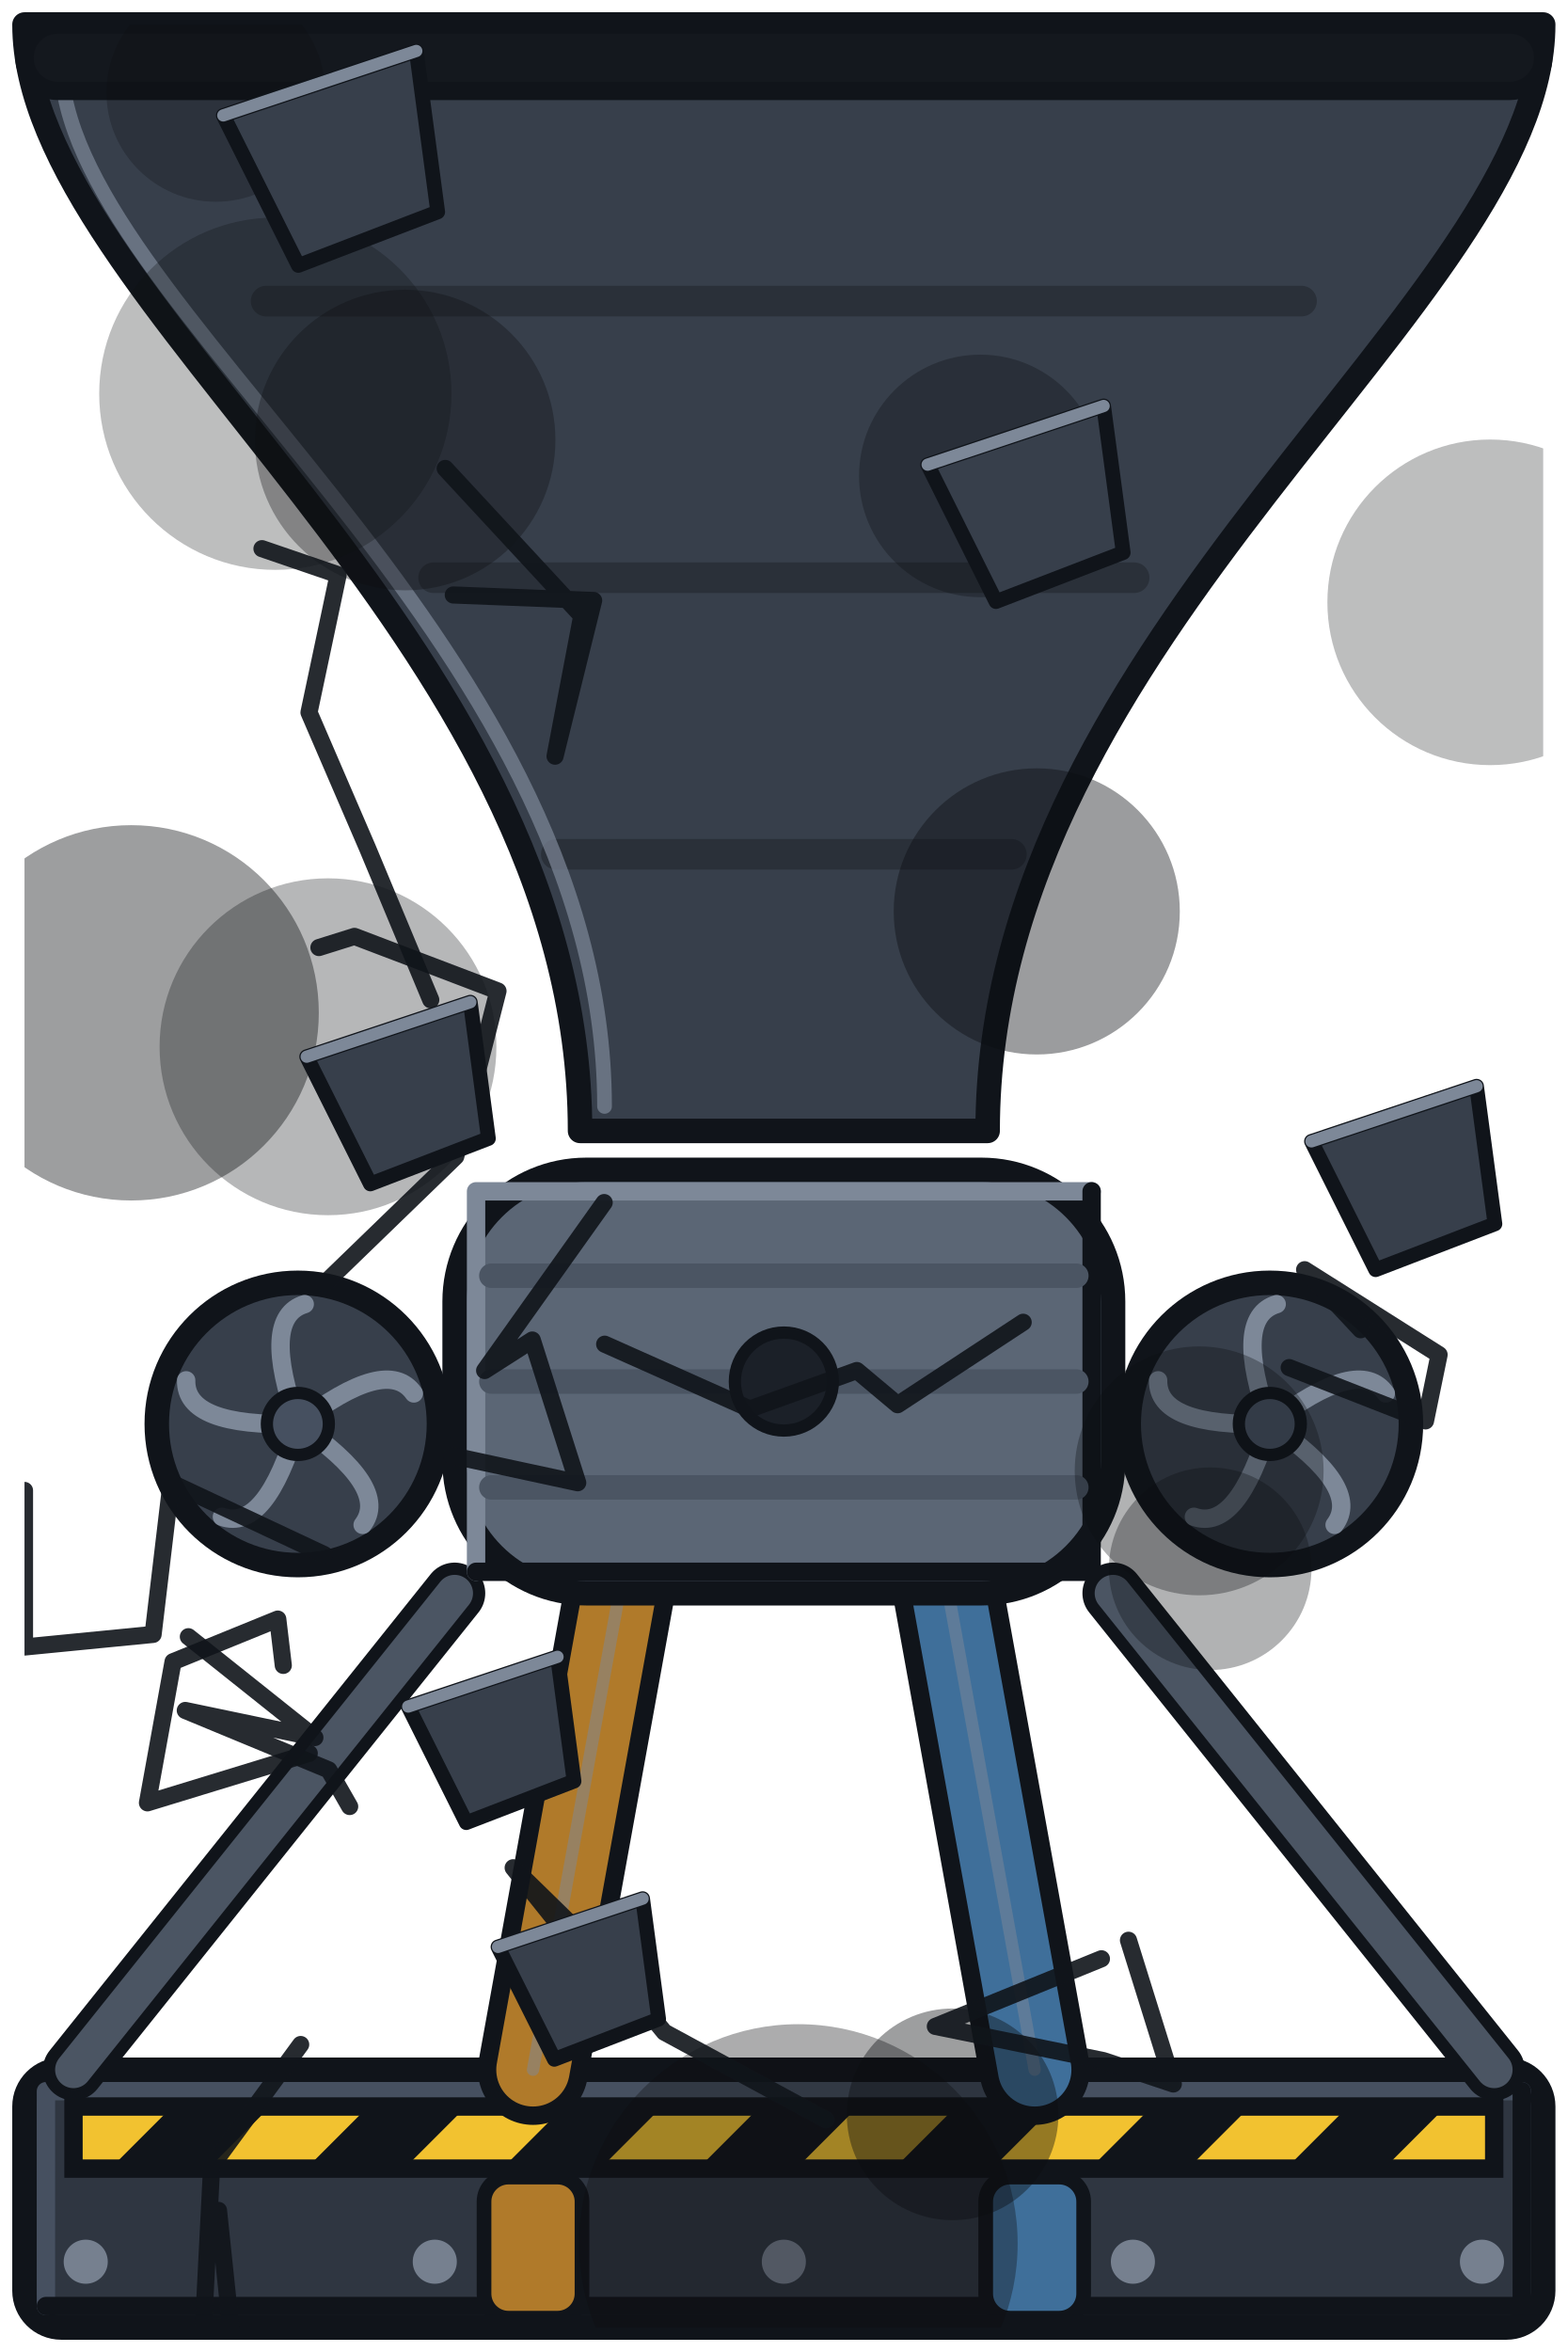
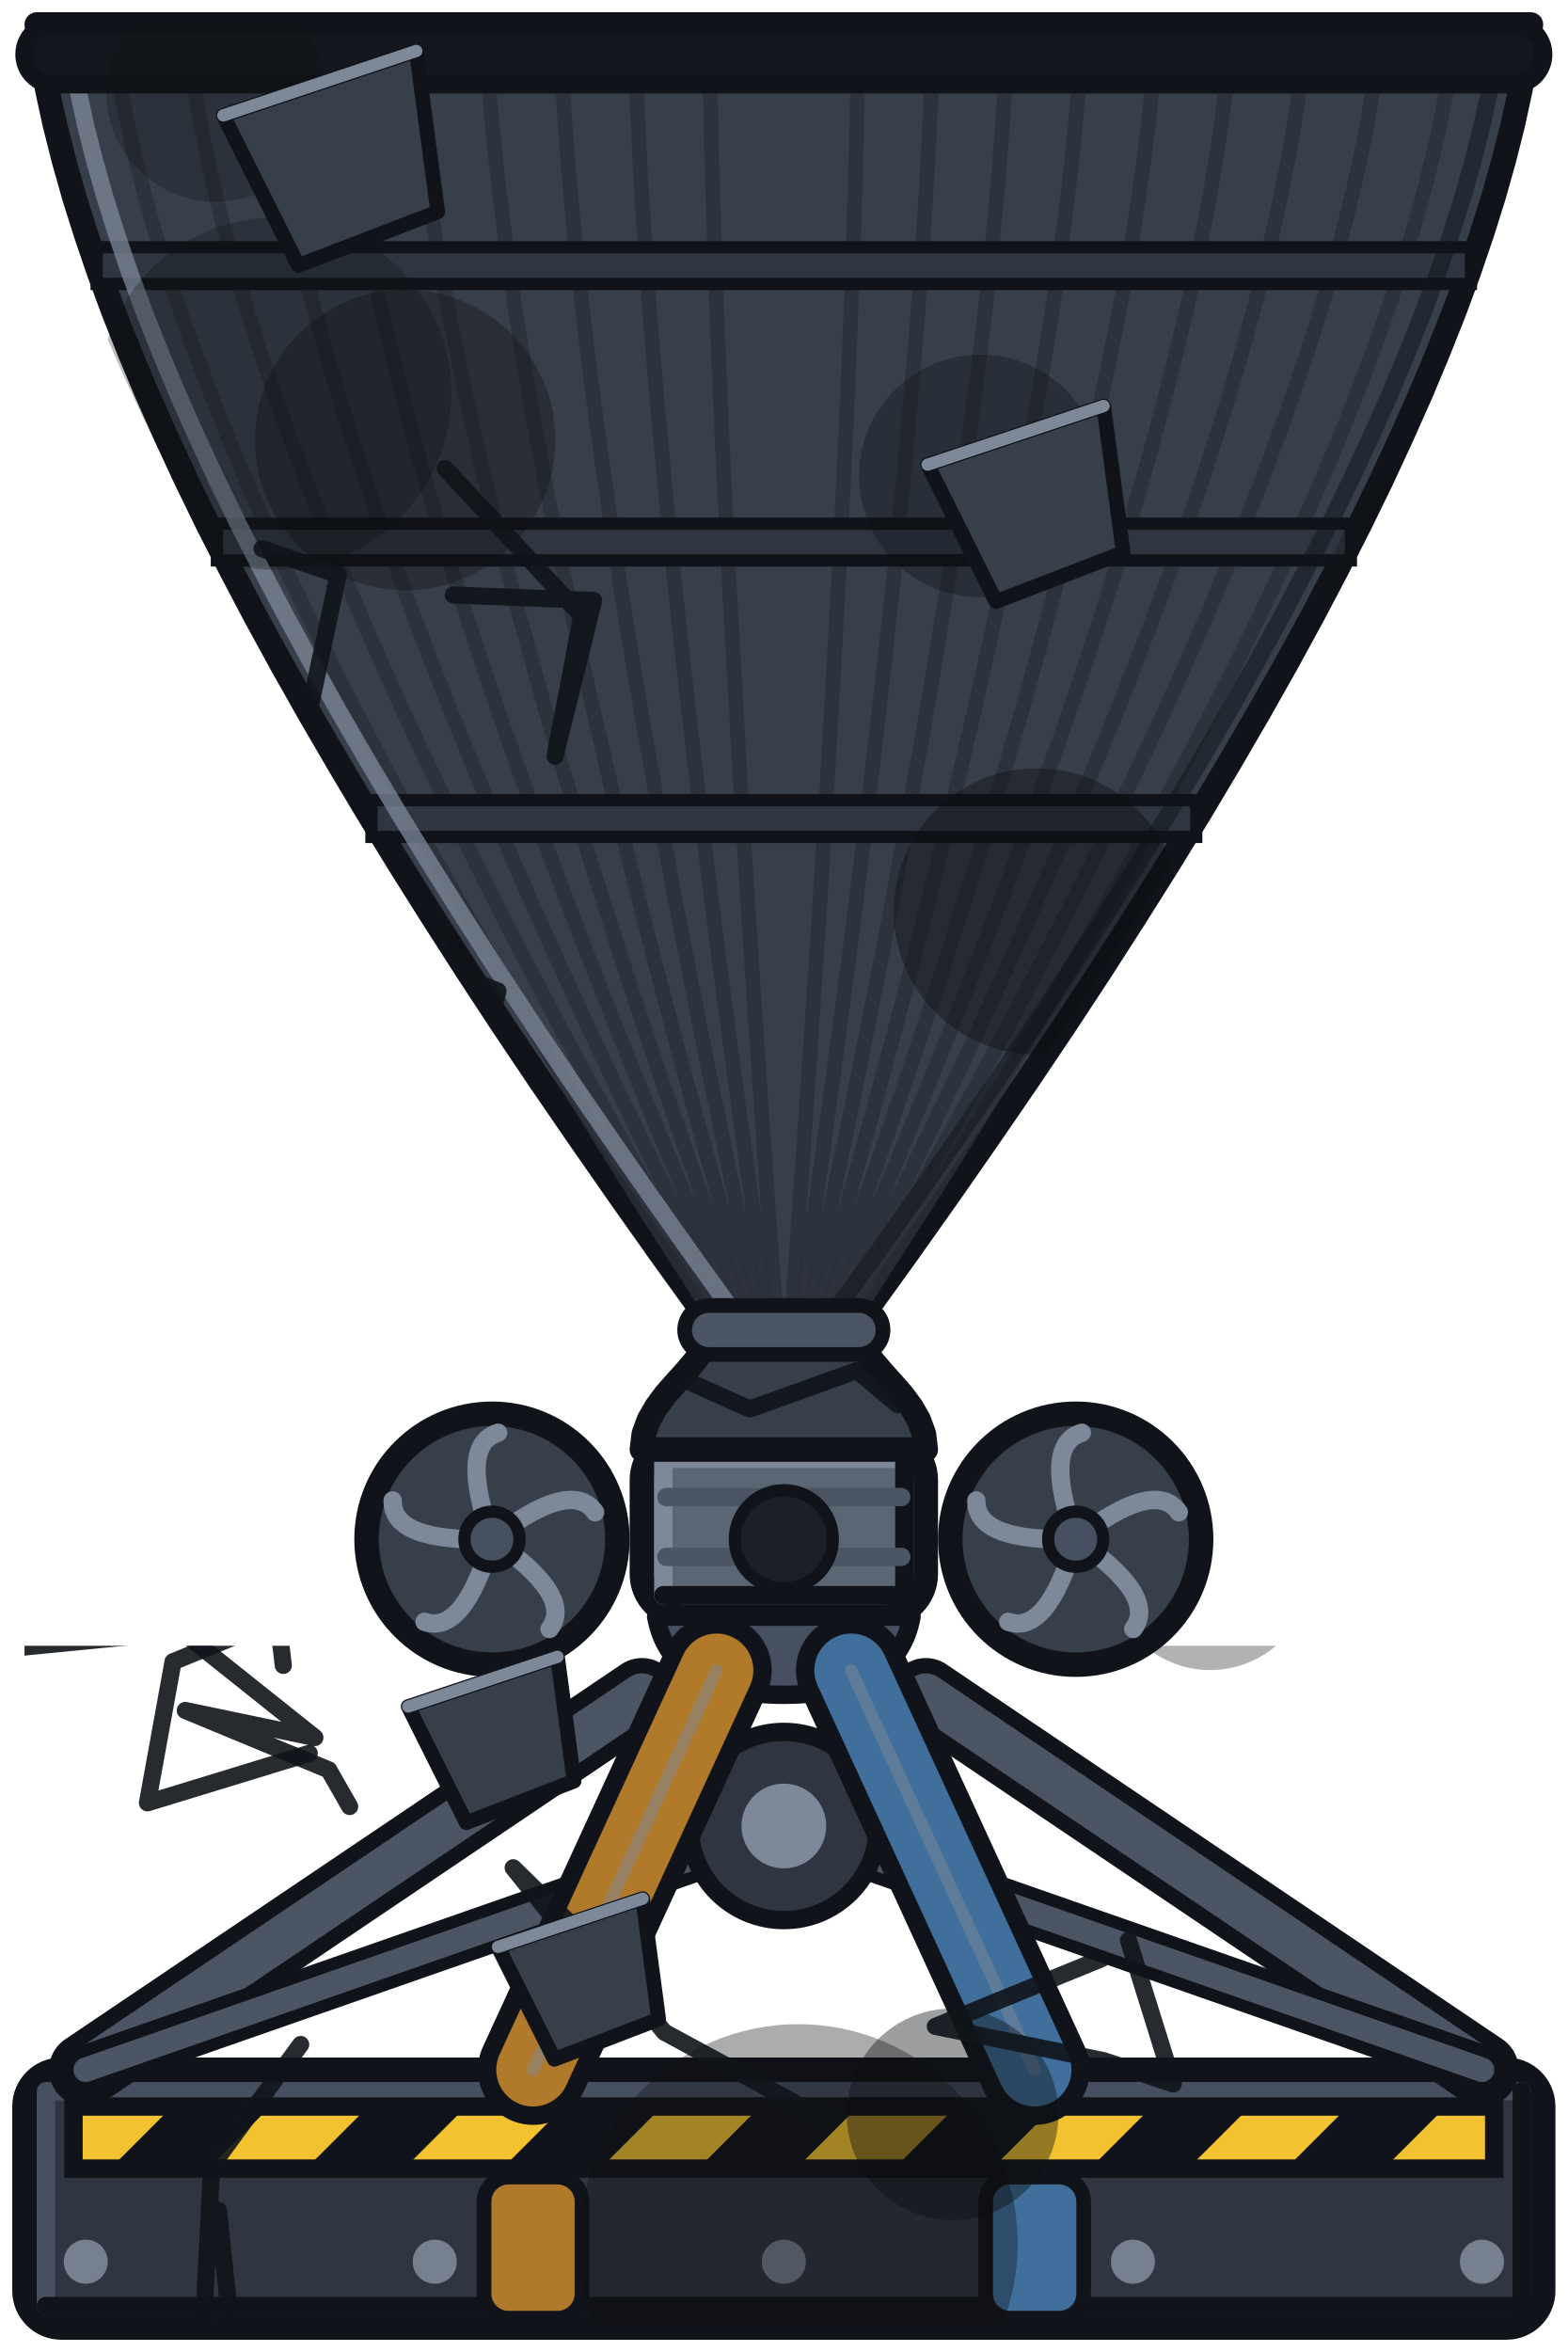
<svg xmlns="http://www.w3.org/2000/svg" width="128" height="192" viewBox="0 0 128 192">
  <defs>
    <radialGradient id="engine_bell_m_throat">
      <stop offset="0" stop-color="#ffffff" stop-opacity="0.95" />
      <stop offset="0.35" stop-color="#9fd8ff" stop-opacity="0.9" />
      <stop offset="1" stop-color="#9fd8ff" stop-opacity="0" />
    </radialGradient>
  </defs>
  <g id="base">
    <rect x="2" y="168.96" width="124" height="21.04" rx="3" fill="#2f3641" stroke="#10141a" stroke-width="2" />
    <path d="M3.75,188.25 L3.75,170.71 L124.25,170.71" fill="none" stroke="#465060" stroke-width="1.5" stroke-linejoin="round" stroke-linecap="round" />
    <path d="M124.25,170.71 L124.25,188.25 L3.75,188.25" fill="none" stroke="#10141a" stroke-width="1.5" stroke-linejoin="round" stroke-linecap="round" />
    <clipPath id="hz_bell_m_6_171">
      <rect x="6" y="171.96" width="116" height="5.07" />
    </clipPath>
    <rect x="6" y="171.96" width="116" height="5.07" fill="#f2c230" />
    <g clip-path="url(#hz_bell_m_6_171)">
      <polygon points="-7,177.03 1,177.03 6.07,171.96 -1.93,171.96" fill="#10141a" />
      <polygon points="9,177.03 17,177.03 22.07,171.96 14.07,171.96" fill="#10141a" />
      <polygon points="25,177.03 33,177.03 38.07,171.96 30.07,171.96" fill="#10141a" />
      <polygon points="41,177.03 49,177.03 54.07,171.96 46.07,171.96" fill="#10141a" />
      <polygon points="57,177.03 65,177.03 70.07,171.96 62.07,171.96" fill="#10141a" />
      <polygon points="73,177.03 81,177.03 86.07,171.96 78.07,171.96" fill="#10141a" />
      <polygon points="89,177.03 97,177.03 102.07,171.96 94.07,171.96" fill="#10141a" />
      <polygon points="105,177.03 113,177.03 118.07,171.96 110.07,171.96" fill="#10141a" />
      <polygon points="121,177.03 129,177.03 134.07,171.96 126.07,171.96" fill="#10141a" />
    </g>
    <rect x="6" y="171.96" width="116" height="5.07" fill="none" stroke="#10141a" stroke-width="1.5" />
    <circle cx="7" cy="184.63" r="1.8" fill="#7d8898" opacity="0.9" />
    <circle cx="35.5" cy="184.63" r="1.8" fill="#7d8898" opacity="0.9" />
    <circle cx="64" cy="184.63" r="1.8" fill="#7d8898" opacity="0.9" />
    <circle cx="92.5" cy="184.63" r="1.8" fill="#7d8898" opacity="0.9" />
    <circle cx="121" cy="184.63" r="1.8" fill="#7d8898" opacity="0.9" />
    <rect x="39.52" y="177.72" width="8" height="11.52" rx="2" fill="#b07a2a" stroke="#10141a" stroke-width="1.2" />
    <rect x="80.48" y="177.72" width="8" height="11.52" rx="2" fill="#3f6f9a" stroke="#10141a" stroke-width="1.2" />
-     <line x1="6" y1="168.96" x2="37.12" y2="130.06" stroke="#10141a" stroke-width="5" stroke-linecap="round" />
-     <line x1="6" y1="168.96" x2="37.12" y2="130.06" stroke="#4b5563" stroke-width="3" stroke-linecap="round" />
-     <line x1="122" y1="168.96" x2="90.88" y2="130.06" stroke="#10141a" stroke-width="5" stroke-linecap="round" />
-     <line x1="122" y1="168.96" x2="90.88" y2="130.06" stroke="#4b5563" stroke-width="3" stroke-linecap="round" />
-     <line x1="50.56" y1="130.06" x2="43.52" y2="168.96" stroke="#10141a" stroke-width="9" stroke-linecap="round" />
-     <line x1="50.56" y1="130.06" x2="43.52" y2="168.96" stroke="#b07a2a" stroke-width="6" stroke-linecap="round" />
-     <line x1="50.56" y1="130.06" x2="43.52" y2="168.96" stroke="#7d8898" stroke-width="1" stroke-linecap="round" opacity="0.5" />
-     <line x1="77.44" y1="130.06" x2="84.48" y2="168.96" stroke="#10141a" stroke-width="9" stroke-linecap="round" />
-     <line x1="77.44" y1="130.06" x2="84.48" y2="168.96" stroke="#3f6f9a" stroke-width="6" stroke-linecap="round" />
-     <line x1="77.44" y1="130.06" x2="84.48" y2="168.96" stroke="#7d8898" stroke-width="1" stroke-linecap="round" opacity="0.5" />
-     <rect x="37.12" y="95.5" width="53.76" height="34.56" rx="10.75" fill="#5b6675" stroke="#10141a" stroke-width="2" />
-     <path d="M38.87,128.31 L38.87,97.25 L89.13,97.25" fill="none" stroke="#7d8898" stroke-width="1.5" stroke-linejoin="round" stroke-linecap="round" />
-     <path d="M89.13,97.25 L89.13,128.31 L38.87,128.31" fill="none" stroke="#10141a" stroke-width="1.5" stroke-linejoin="round" stroke-linecap="round" />
-     <line x1="40.12" y1="104.14" x2="87.88" y2="104.14" stroke="#4b5563" stroke-width="2" stroke-linecap="round" />
-     <line x1="40.12" y1="112.78" x2="87.88" y2="112.78" stroke="#4b5563" stroke-width="2" stroke-linecap="round" />
-     <line x1="40.12" y1="121.42" x2="87.88" y2="121.42" stroke="#4b5563" stroke-width="2" stroke-linecap="round" />
-     <circle cx="24.32" cy="116.24" r="11.52" fill="#373f4b" stroke="#10141a" stroke-width="2" />
-     <path d="M24.32,116.24 Q31.93,121.44 29.61,124.48" fill="none" stroke="#7d8898" stroke-width="1.5" stroke-linejoin="round" stroke-linecap="round" />
-     <path d="M24.32,116.24 Q21.72,125.08 18.12,123.82" fill="none" stroke="#7d8898" stroke-width="1.5" stroke-linejoin="round" stroke-linecap="round" />
-     <path d="M24.32,116.24 Q15.11,116.5 15.2,112.68" fill="none" stroke="#7d8898" stroke-width="1.5" stroke-linejoin="round" stroke-linecap="round" />
-     <path d="M24.32,116.24 Q21.23,107.56 24.88,106.46" fill="none" stroke="#7d8898" stroke-width="1.5" stroke-linejoin="round" stroke-linecap="round" />
-     <path d="M24.32,116.24 Q31.62,110.61 33.79,113.75" fill="none" stroke="#7d8898" stroke-width="1.5" stroke-linejoin="round" stroke-linecap="round" />
-     <circle cx="24.32" cy="116.24" r="2.53" fill="#465060" stroke="#10141a" stroke-width="1" />
-     <circle cx="103.68" cy="116.24" r="11.52" fill="#373f4b" stroke="#10141a" stroke-width="2" />
-     <path d="M103.68,116.24 Q111.29,121.44 108.97,124.48" fill="none" stroke="#7d8898" stroke-width="1.5" stroke-linejoin="round" stroke-linecap="round" />
-     <path d="M103.68,116.24 Q101.08,125.08 97.48,123.82" fill="none" stroke="#7d8898" stroke-width="1.5" stroke-linejoin="round" stroke-linecap="round" />
-     <path d="M103.68,116.24 Q94.47,116.5 94.56,112.68" fill="none" stroke="#7d8898" stroke-width="1.5" stroke-linejoin="round" stroke-linecap="round" />
-     <path d="M103.68,116.24 Q100.59,107.56 104.24,106.46" fill="none" stroke="#7d8898" stroke-width="1.5" stroke-linejoin="round" stroke-linecap="round" />
-     <path d="M103.68,116.24 Q110.98,110.61 113.15,113.75" fill="none" stroke="#7d8898" stroke-width="1.5" stroke-linejoin="round" stroke-linecap="round" />
-     <circle cx="103.68" cy="116.24" r="2.53" fill="#465060" stroke="#10141a" stroke-width="1" />
-     <path d="M47.36,92.32 C47.36,51.68 2,24.58 2,2 L126,2 C126,24.58 80.64,51.68 80.64,92.32 Z" fill="#373f4b" stroke="#10141a" stroke-width="2" stroke-linejoin="round" stroke-linecap="round" />
-     <line x1="45.42" y1="69.74" x2="82.58" y2="69.74" stroke="#2a3039" stroke-width="2.5" stroke-linecap="round" />
-     <line x1="35.4" y1="47.16" x2="92.6" y2="47.16" stroke="#2a3039" stroke-width="2.5" stroke-linecap="round" />
-     <line x1="21.73" y1="24.58" x2="106.27" y2="24.58" stroke="#2a3039" stroke-width="2.5" stroke-linecap="round" />
-     <path d="M49.36,90.32 C49.36,51.68 5,24.58 5,5" fill="none" stroke="#7d8898" stroke-width="1.2" stroke-linejoin="round" stroke-linecap="round" opacity="0.7" />
-     <rect x="2" y="2" width="124" height="5.42" rx="2.71" fill="#14181e" stroke="#10141a" stroke-width="1.5" />
-     <circle cx="64" cy="112.78" r="4" fill="#1b2028" stroke="#10141a" stroke-width="1" />
+     <rect x="52.41" y="117.33" width="23.18" height="14.64" rx="3.48" fill="#5b6675" stroke="#10141a" stroke-width="2" />
+     <path d="M54.16,130.22 L54.16,119.08 L73.84,119.08" fill="none" stroke="#7d8898" stroke-width="1.5" stroke-linejoin="round" stroke-linecap="round" />
+     <path d="M73.84,119.08 L73.84,130.22 L54.16,130.22" fill="none" stroke="#10141a" stroke-width="1.5" stroke-linejoin="round" stroke-linecap="round" />
+     <line x1="54.41" y1="122.21" x2="73.59" y2="122.21" stroke="#4b5563" stroke-width="1.5" stroke-linecap="round" />
+     <line x1="54.41" y1="127.09" x2="73.59" y2="127.09" stroke="#4b5563" stroke-width="1.5" stroke-linecap="round" />
+     <path d="M53.57,131.97 Q54.73,138.35 64,138.35 Q73.27,138.35 74.43,131.97 Z" fill="#465060" stroke="#10141a" stroke-width="1.5" stroke-linejoin="round" stroke-linecap="round" />
+     <path d="M75.59,118.33 L75.44,117.07 L75.02,115.91 L74.4,114.84 L73.66,113.84 L72.84,112.91 L72.03,112.01 L71.29,111.14 L70.67,110.29 L70.25,109.44 L70.1,108.57 L70.11,108.33 L70.15,108.09 L70.21,107.85 L70.3,107.63 L70.41,107.41 L70.55,107.2 L74.06,102.33 L77.45,97.54 L80.73,92.83 L83.9,88.21 L86.95,83.67 L89.88,79.21 L92.69,74.83 L95.39,70.54 L97.98,66.32 L100.44,62.19 L102.79,58.15 L105.03,54.18 L107.15,50.3 L109.15,46.5 L111.04,42.79 L112.81,39.16 L114.46,35.6 L116,32.14 L117.42,28.75 L118.73,25.45 L119.92,22.23 L120.99,19.09 L121.95,16.04 L122.79,13.06 L123.52,10.17 L124.13,7.37 L124.62,4.64 L125,2 L3,2 L3.38,4.64 L3.87,7.37 L4.48,10.17 L5.21,13.06 L6.05,16.04 L7.01,19.09 L8.08,22.23 L9.27,25.45 L10.58,28.75 L12,32.14 L13.54,35.6 L15.19,39.16 L16.96,42.79 L18.85,46.5 L20.85,50.3 L22.97,54.18 L25.21,58.15 L27.56,62.19 L30.02,66.32 L32.61,70.54 L35.31,74.83 L38.12,79.21 L41.05,83.67 L44.1,88.21 L47.27,92.83 L50.55,97.54 L53.94,102.33 L57.45,107.2 L57.59,107.41 L57.7,107.63 L57.79,107.85 L57.85,108.09 L57.89,108.33 L57.9,108.57 L57.75,109.44 L57.33,110.29 L56.71,111.14 L55.97,112.01 L55.16,112.91 L54.34,113.84 L53.6,114.84 L52.98,115.91 L52.56,117.07 L52.41,118.33 Z" fill="#373f4b" stroke="#10141a" stroke-width="2" stroke-linejoin="round" stroke-linecap="round" />
+     <path d="M63.39,108.57 L63.39,108.33 L63.38,108.09 L63.38,107.85 L63.37,107.63 L63.36,107.41 L63.35,107.2 L62.99,102.33 L62.65,97.54 L62.33,92.83 L62.01,88.21 L61.71,83.67 L61.41,79.21 L61.13,74.83 L60.86,70.54 L60.6,66.32 L60.36,62.19 L60.12,58.15 L59.9,54.18 L59.69,50.3 L59.48,46.5 L59.3,42.79 L59.12,39.16 L58.95,35.6 L58.8,32.14 L58.66,28.75 L58.53,25.45 L58.41,22.23 L58.3,19.09 L58.2,16.04 L58.12,13.06 L58.05,10.17 L57.99,7.37 L57.94,4.64 L57.9,2" fill="none" stroke="#2a3039" stroke-width="1.2" stroke-linejoin="round" stroke-linecap="round" opacity="0.8" />
+     <path d="M64.61,108.57 L64.61,108.33 L64.62,108.09 L64.62,107.85 L64.63,107.63 L64.64,107.41 L64.65,107.2 L65.01,102.33 L65.35,97.54 L65.67,92.83 L65.99,88.21 L66.29,83.67 L66.59,79.21 L66.87,74.83 L67.14,70.54 L67.4,66.32 L67.64,62.19 L67.88,58.15 L68.1,54.18 L68.31,50.3 L68.52,46.5 L68.7,42.79 L68.88,39.16 L69.05,35.6 L69.2,32.14 L69.34,28.75 L69.47,25.45 L69.59,22.23 L69.7,19.09 L69.8,16.04 L69.88,13.06 L69.95,10.17 L70.01,7.37 L70.06,4.64 L70.1,2" fill="none" stroke="#2a3039" stroke-width="1.2" stroke-linejoin="round" stroke-linecap="round" opacity="0.8" />
+     <path d="M62.78,108.57 L62.78,108.33 L62.77,108.09 L62.76,107.85 L62.74,107.63 L62.72,107.41 L62.69,107.2 L61.99,102.33 L61.31,97.54 L60.65,92.83 L60.02,88.21 L59.41,83.67 L58.82,79.21 L58.26,74.83 L57.72,70.54 L57.2,66.32 L56.71,62.19 L56.24,58.15 L55.79,54.18 L55.37,50.3 L54.97,46.5 L54.59,42.79 L54.24,39.16 L53.91,35.6 L53.6,32.14 L53.32,28.75 L53.05,25.45 L52.82,22.23 L52.6,19.09 L52.41,16.04 L52.24,13.06 L52.1,10.17 L51.97,7.37 L51.88,4.64 L51.8,2" fill="none" stroke="#2a3039" stroke-width="1.2" stroke-linejoin="round" stroke-linecap="round" opacity="0.8" />
+     <path d="M65.22,108.57 L65.22,108.33 L65.23,108.09 L65.24,107.85 L65.26,107.63 L65.28,107.41 L65.31,107.2 L66.01,102.33 L66.69,97.54 L67.35,92.83 L67.98,88.21 L68.59,83.67 L69.18,79.21 L69.74,74.83 L70.28,70.54 L70.8,66.32 L71.29,62.19 L71.76,58.15 L72.21,54.18 L72.63,50.3 L73.03,46.5 L73.41,42.79 L73.76,39.16 L74.09,35.6 L74.4,32.14 L74.68,28.75 L74.95,25.45 L75.18,22.23 L75.4,19.09 L75.59,16.04 L75.76,13.06 L75.9,10.17 L76.03,7.37 L76.12,4.64 L76.2,2" fill="none" stroke="#2a3039" stroke-width="1.2" stroke-linejoin="round" stroke-linecap="round" opacity="0.8" />
+     <path d="M62.17,108.57 L62.17,108.33 L62.15,108.09 L62.14,107.85 L62.11,107.63 L62.08,107.41 L62.04,107.2 L60.98,102.33 L59.96,97.54 L58.98,92.83 L58.03,88.21 L57.12,83.67 L56.24,79.21 L55.39,74.83 L54.58,70.54 L53.81,66.32 L53.07,62.19 L52.36,58.15 L51.69,54.18 L51.06,50.3 L50.45,46.5 L49.89,42.79 L49.36,39.16 L48.86,35.6 L48.4,32.14 L47.97,28.75 L47.58,25.45 L47.22,22.23 L46.9,19.09 L46.61,16.04 L46.36,13.06 L46.14,10.17 L45.96,7.37 L45.81,4.64 L45.7,2" fill="none" stroke="#2a3039" stroke-width="1.2" stroke-linejoin="round" stroke-linecap="round" opacity="0.8" />
+     <path d="M65.83,108.57 L65.83,108.33 L65.85,108.09 L65.86,107.85 L65.89,107.63 L65.92,107.41 L65.96,107.2 L67.02,102.33 L68.04,97.54 L69.02,92.83 L69.97,88.21 L70.88,83.67 L71.76,79.21 L72.61,74.83 L73.42,70.54 L74.19,66.32 L74.93,62.19 L75.64,58.15 L76.31,54.18 L76.94,50.3 L77.55,46.5 L78.11,42.79 L78.64,39.16 L79.14,35.6 L79.6,32.14 L80.03,28.75 L80.42,25.45 L80.78,22.23 L81.1,19.09 L81.39,16.04 L81.64,13.06 L81.86,10.17 L82.04,7.37 L82.19,4.64 L82.3,2" fill="none" stroke="#2a3039" stroke-width="1.2" stroke-linejoin="round" stroke-linecap="round" opacity="0.8" />
+     <path d="M61.56,108.57 L61.55,108.33 L61.54,108.09 L61.51,107.85 L61.48,107.63 L61.44,107.41 L61.38,107.2 L59.98,102.33 L58.62,97.54 L57.31,92.83 L56.04,88.21 L54.82,83.67 L53.65,79.21 L52.52,74.83 L51.44,70.54 L50.41,66.32 L49.42,62.19 L48.48,58.15 L47.59,54.18 L46.74,50.3 L45.94,46.5 L45.18,42.79 L44.48,39.16 L43.81,35.6 L43.2,32.14 L42.63,28.75 L42.11,25.45 L41.63,22.23 L41.2,19.09 L40.82,16.04 L40.48,13.06 L40.19,10.17 L39.95,7.37 L39.75,4.64 L39.6,2" fill="none" stroke="#2a3039" stroke-width="1.2" stroke-linejoin="round" stroke-linecap="round" opacity="0.8" />
+     <path d="M66.44,108.57 L66.45,108.33 L66.46,108.09 L66.49,107.85 L66.52,107.63 L66.56,107.41 L66.62,107.2 L68.02,102.33 L69.38,97.54 L70.69,92.83 L71.96,88.21 L73.18,83.67 L74.35,79.21 L75.48,74.83 L76.56,70.54 L77.59,66.32 L78.58,62.19 L79.52,58.15 L80.41,54.18 L81.26,50.3 L82.06,46.5 L82.82,42.79 L83.52,39.16 L84.19,35.6 L84.8,32.14 L85.37,28.75 L85.89,25.45 L86.37,22.23 L86.8,19.09 L87.18,16.04 L87.52,13.06 L87.81,10.17 L88.05,7.37 L88.25,4.64 L88.4,2" fill="none" stroke="#2a3039" stroke-width="1.2" stroke-linejoin="round" stroke-linecap="round" opacity="0.8" />
+     <path d="M60.95,108.57 L60.94,108.33 L60.92,108.09 L60.89,107.85 L60.85,107.63 L60.79,107.41 L60.73,107.2 L58.97,102.33 L57.27,97.54 L55.63,92.83 L54.05,88.21 L52.53,83.67 L51.06,79.21 L49.65,74.83 L48.3,70.54 L47.01,66.32 L45.78,62.19 L44.6,58.15 L43.49,54.18 L42.43,50.3 L41.42,46.5 L40.48,42.79 L39.6,39.16 L38.77,35.6 L38,32.14 L37.29,28.75 L36.63,25.45 L36.04,22.23 L35.5,19.09 L35.02,16.04 L34.6,13.06 L34.24,10.17 L33.94,7.37 L33.69,4.64 L33.5,2" fill="none" stroke="#2a3039" stroke-width="1.2" stroke-linejoin="round" stroke-linecap="round" opacity="0.8" />
+     <path d="M67.05,108.57 L67.06,108.33 L67.08,108.09 L67.11,107.85 L67.15,107.63 L67.21,107.41 L67.27,107.2 L69.03,102.33 L70.73,97.54 L72.37,92.83 L73.95,88.21 L75.47,83.67 L76.94,79.21 L78.35,74.83 L79.7,70.54 L80.99,66.32 L82.22,62.19 L83.4,58.15 L84.51,54.18 L85.57,50.3 L86.58,46.5 L87.52,42.79 L88.4,39.16 L89.23,35.6 L90,32.14 L90.71,28.75 L91.37,25.45 L91.96,22.23 L92.5,19.09 L92.98,16.04 L93.4,13.06 L93.76,10.17 L94.06,7.37 L94.31,4.64 L94.5,2" fill="none" stroke="#2a3039" stroke-width="1.2" stroke-linejoin="round" stroke-linecap="round" opacity="0.8" />
+     <path d="M60.34,108.57 L60.33,108.33 L60.31,108.09 L60.27,107.85 L60.22,107.63 L60.15,107.41 L60.07,107.2 L57.97,102.33 L55.93,97.54 L53.96,92.83 L52.06,88.21 L50.23,83.67 L48.47,79.21 L46.78,74.83 L45.16,70.54 L43.61,66.32 L42.13,62.19 L40.72,58.15 L39.38,54.18 L38.11,50.3 L36.91,46.5 L35.78,42.79 L34.71,39.16 L33.72,35.6 L32.8,32.14 L31.95,28.75 L31.16,25.45 L30.45,22.23 L29.8,19.09 L29.23,16.04 L28.72,13.06 L28.29,10.17 L27.92,7.37 L27.63,4.64 L27.4,2" fill="none" stroke="#2a3039" stroke-width="1.2" stroke-linejoin="round" stroke-linecap="round" opacity="0.8" />
+     <path d="M67.66,108.57 L67.67,108.33 L67.69,108.09 L67.73,107.85 L67.78,107.63 L67.85,107.41 L67.93,107.2 L70.03,102.33 L72.07,97.54 L74.04,92.83 L75.94,88.21 L77.77,83.67 L79.53,79.21 L81.22,74.83 L82.84,70.54 L84.39,66.32 L85.87,62.19 L87.28,58.15 L88.62,54.18 L89.89,50.3 L91.09,46.5 L92.22,42.79 L93.29,39.16 L94.28,35.6 L95.2,32.14 L96.05,28.75 L96.84,25.45 L97.55,22.23 L98.2,19.09 L98.77,16.04 L99.28,13.06 L99.71,10.17 L100.08,7.37 L100.37,4.64 L100.6,2" fill="none" stroke="#2a3039" stroke-width="1.2" stroke-linejoin="round" stroke-linecap="round" opacity="0.8" />
+     <path d="M59.73,108.57 L59.72,108.33 L59.69,108.09 L59.65,107.85 L59.59,107.63 L59.51,107.41 L59.42,107.2 L56.96,102.33 L54.58,97.54 L52.29,92.83 L50.07,88.21 L47.94,83.67 L45.89,79.21 L43.92,74.83 L42.03,70.54 L40.22,66.32 L38.49,62.19 L36.84,58.15 L35.28,54.18 L33.8,50.3 L32.39,46.5 L31.07,42.79 L29.83,39.16 L28.68,35.6 L27.6,32.14 L26.6,28.75 L25.69,25.45 L24.86,22.23 L24.1,19.09 L23.43,16.04 L22.84,13.06 L22.34,10.17 L21.91,7.37 L21.56,4.64 L21.3,2" fill="none" stroke="#2a3039" stroke-width="1.2" stroke-linejoin="round" stroke-linecap="round" opacity="0.8" />
+     <path d="M68.27,108.57 L68.28,108.33 L68.31,108.09 L68.35,107.85 L68.41,107.63 L68.49,107.41 L68.58,107.2 L71.04,102.33 L73.42,97.54 L75.71,92.83 L77.93,88.21 L80.06,83.67 L82.11,79.21 L84.08,74.83 L85.97,70.54 L87.78,66.32 L89.51,62.19 L91.16,58.15 L92.72,54.18 L94.2,50.3 L95.61,46.5 L96.93,42.79 L98.17,39.16 L99.32,35.6 L100.4,32.14 L101.4,28.75 L102.31,25.45 L103.14,22.23 L103.9,19.09 L104.57,16.04 L105.16,13.06 L105.66,10.17 L106.09,7.37 L106.44,4.64 L106.7,2" fill="none" stroke="#2a3039" stroke-width="1.2" stroke-linejoin="round" stroke-linecap="round" opacity="0.8" />
+     <path d="M59.12,108.57 L59.11,108.33 L59.08,108.09 L59.03,107.85 L58.96,107.63 L58.87,107.41 L58.76,107.2 L55.95,102.33 L53.24,97.54 L50.61,92.83 L48.08,88.21 L45.64,83.67 L43.3,79.21 L41.05,74.83 L38.89,70.54 L36.82,66.32 L34.85,62.19 L32.96,58.15 L31.18,54.18 L29.48,50.3 L27.88,46.5 L26.37,42.79 L24.95,39.16 L23.63,35.6 L22.4,32.14 L21.26,28.75 L20.22,25.45 L19.26,22.23 L18.4,19.09 L17.64,16.04 L16.96,13.06 L16.38,10.17 L15.9,7.37 L15.5,4.64 L15.2,2" fill="none" stroke="#2a3039" stroke-width="1.2" stroke-linejoin="round" stroke-linecap="round" opacity="0.8" />
+     <path d="M68.88,108.57 L68.89,108.33 L68.92,108.09 L68.97,107.85 L69.04,107.63 L69.13,107.41 L69.24,107.2 L72.05,102.33 L74.76,97.54 L77.39,92.83 L79.92,88.21 L82.36,83.67 L84.7,79.21 L86.95,74.83 L89.11,70.54 L91.18,66.32 L93.15,62.19 L95.04,58.15 L96.82,54.18 L98.52,50.3 L100.12,46.5 L101.63,42.79 L103.05,39.16 L104.37,35.6 L105.6,32.14 L106.74,28.75 L107.78,25.45 L108.74,22.23 L109.6,19.09 L110.36,16.04 L111.04,13.06 L111.62,10.17 L112.1,7.37 L112.5,4.64 L112.8,2" fill="none" stroke="#2a3039" stroke-width="1.2" stroke-linejoin="round" stroke-linecap="round" opacity="0.8" />
+     <path d="M58.51,108.57 L58.5,108.33 L58.46,108.09 L58.41,107.85 L58.33,107.63 L58.23,107.41 L58.11,107.2 L54.95,102.33 L51.89,97.54 L48.94,92.83 L46.09,88.21 L43.35,83.67 L40.71,79.21 L38.18,74.83 L35.75,70.54 L33.42,66.32 L31.2,62.19 L29.09,58.15 L27.07,54.18 L25.17,50.3 L23.36,46.5 L21.67,42.79 L20.07,39.16 L18.58,35.6 L17.2,32.14 L15.92,28.75 L14.74,25.45 L13.67,22.23 L12.71,19.09 L11.84,16.04 L11.09,13.06 L10.43,10.17 L9.88,7.37 L9.44,4.64 L9.1,2" fill="none" stroke="#2a3039" stroke-width="1.2" stroke-linejoin="round" stroke-linecap="round" opacity="0.8" />
+     <path d="M69.49,108.57 L69.5,108.33 L69.54,108.09 L69.59,107.85 L69.67,107.63 L69.77,107.41 L69.89,107.2 L73.05,102.33 L76.11,97.54 L79.06,92.83 L81.91,88.21 L84.65,83.67 L87.29,79.21 L89.82,74.83 L92.25,70.54 L94.58,66.32 L96.8,62.19 L98.91,58.15 L100.93,54.18 L102.83,50.3 L104.64,46.5 L106.33,42.79 L107.93,39.16 L109.42,35.6 L110.8,32.14 L112.08,28.75 L113.26,25.45 L114.33,22.23 L115.29,19.09 L116.16,16.04 L116.91,13.06 L117.57,10.17 L118.12,7.37 L118.56,4.64 L118.9,2" fill="none" stroke="#2a3039" stroke-width="1.2" stroke-linejoin="round" stroke-linecap="round" opacity="0.8" />
+     <rect x="30.33" y="65.32" width="67.34" height="3" fill="#2f3641" stroke="#10141a" stroke-width="1" />
+     <rect x="17.71" y="42.75" width="92.59" height="3" fill="#2f3641" stroke="#10141a" stroke-width="1" />
+     <rect x="7.89" y="20.18" width="112.21" height="3" fill="#2f3641" stroke="#10141a" stroke-width="1" />
+     <path d="M60.4,108.57 L60.39,108.33 L60.35,108.09 L60.29,107.85 L60.2,107.63 L60.09,107.41 L59.95,107.2 L56.44,102.33 L53.05,97.54 L49.77,92.83 L46.6,88.21 L43.55,83.67 L40.62,79.21 L37.81,74.83 L35.11,70.54 L32.52,66.32 L30.06,62.19 L27.71,58.15 L25.47,54.18 L23.35,50.3 L21.35,46.5 L19.46,42.79 L17.69,39.16 L16.04,35.6 L14.5,32.14 L13.08,28.75 L11.77,25.45 L10.58,22.23 L9.51,19.09 L8.55,16.04 L7.71,13.06 L6.98,10.17 L6.37,7.37 L5.88,4.64 L5.5,2" fill="none" stroke="#7d8898" stroke-width="1.4" stroke-linejoin="round" stroke-linecap="round" opacity="0.75" />
+     <path d="M67.6,108.57 L67.61,108.33 L67.65,108.09 L67.71,107.85 L67.8,107.63 L67.91,107.41 L68.05,107.2 L71.56,102.33 L74.95,97.54 L78.23,92.83 L81.4,88.21 L84.45,83.67 L87.38,79.21 L90.19,74.83 L92.89,70.54 L95.48,66.32 L97.94,62.19 L100.29,58.15 L102.53,54.18 L104.65,50.3 L106.65,46.5 L108.54,42.79 L110.31,39.16 L111.96,35.6 L113.5,32.14 L114.92,28.75 L116.23,25.45 L117.42,22.23 L118.49,19.09 L119.45,16.04 L120.29,13.06 L121.02,10.17 L121.63,7.37 L122.12,4.64 L122.5,2" fill="none" stroke="#10141a" stroke-width="1.4" stroke-linejoin="round" stroke-linecap="round" opacity="0.5" />
+     <rect x="55.9" y="106.57" width="16.2" height="4" rx="2" fill="#4b5563" stroke="#10141a" stroke-width="1.2" />
+     <rect x="2" y="2" width="124" height="4.88" rx="2.44" fill="#14181e" stroke="#10141a" stroke-width="1.5" />
+     <circle cx="40.17" cy="125.65" r="10.24" fill="#373f4b" stroke="#10141a" stroke-width="2" />
+     <path d="M40.17,125.65 Q46.93,130.28 44.87,132.98" fill="none" stroke="#7d8898" stroke-width="1.5" stroke-linejoin="round" stroke-linecap="round" />
+     <path d="M40.17,125.65 Q37.86,133.51 34.66,132.39" fill="none" stroke="#7d8898" stroke-width="1.5" stroke-linejoin="round" stroke-linecap="round" />
+     <path d="M40.17,125.65 Q31.98,125.89 32.06,122.49" fill="none" stroke="#7d8898" stroke-width="1.5" stroke-linejoin="round" stroke-linecap="round" />
+     <path d="M40.17,125.65 Q37.42,117.94 40.67,116.96" fill="none" stroke="#7d8898" stroke-width="1.5" stroke-linejoin="round" stroke-linecap="round" />
+     <path d="M40.17,125.65 Q46.66,120.65 48.59,123.45" fill="none" stroke="#7d8898" stroke-width="1.5" stroke-linejoin="round" stroke-linecap="round" />
+     <circle cx="40.17" cy="125.65" r="2.25" fill="#465060" stroke="#10141a" stroke-width="1" />
+     <circle cx="87.83" cy="125.65" r="10.24" fill="#373f4b" stroke="#10141a" stroke-width="2" />
+     <path d="M87.83,125.65 Q94.59,130.28 92.53,132.98" fill="none" stroke="#7d8898" stroke-width="1.5" stroke-linejoin="round" stroke-linecap="round" />
+     <path d="M87.83,125.65 Q85.52,133.51 82.32,132.39" fill="none" stroke="#7d8898" stroke-width="1.5" stroke-linejoin="round" stroke-linecap="round" />
+     <path d="M87.83,125.65 Q79.64,125.89 79.72,122.49" fill="none" stroke="#7d8898" stroke-width="1.5" stroke-linejoin="round" stroke-linecap="round" />
+     <path d="M87.83,125.65 Q85.08,117.94 88.33,116.96" fill="none" stroke="#7d8898" stroke-width="1.5" stroke-linejoin="round" stroke-linecap="round" />
+     <path d="M87.83,125.65 Q94.32,120.65 96.25,123.45" fill="none" stroke="#7d8898" stroke-width="1.5" stroke-linejoin="round" stroke-linecap="round" />
+     <circle cx="87.83" cy="125.65" r="2.25" fill="#465060" stroke="#10141a" stroke-width="1" />
+     <line x1="7" y1="168.96" x2="52.41" y2="138.35" stroke="#10141a" stroke-width="6" stroke-linecap="round" />
+     <line x1="7" y1="168.96" x2="52.41" y2="138.35" stroke="#4b5563" stroke-width="3.5" stroke-linecap="round" />
+     <line x1="7" y1="168.96" x2="64" y2="149.06" stroke="#10141a" stroke-width="4" stroke-linecap="round" />
+     <line x1="7" y1="168.96" x2="64" y2="149.06" stroke="#4b5563" stroke-width="2" stroke-linecap="round" />
+     <line x1="121" y1="168.96" x2="75.59" y2="138.35" stroke="#10141a" stroke-width="6" stroke-linecap="round" />
+     <line x1="121" y1="168.96" x2="75.59" y2="138.35" stroke="#4b5563" stroke-width="3.5" stroke-linecap="round" />
+     <line x1="121" y1="168.96" x2="64" y2="149.06" stroke="#10141a" stroke-width="4" stroke-linecap="round" />
+     <line x1="121" y1="168.96" x2="64" y2="149.06" stroke="#4b5563" stroke-width="2" stroke-linecap="round" />
+     <circle cx="64" cy="149.06" r="7.68" fill="#2f3641" stroke="#10141a" stroke-width="1.5" />
+     <circle cx="64" cy="149.06" r="3.46" fill="#7d8898" />
+     <line x1="58.51" y1="136.35" x2="43.52" y2="168.96" stroke="#10141a" stroke-width="9" stroke-linecap="round" />
+     <line x1="58.51" y1="136.35" x2="43.52" y2="168.96" stroke="#b07a2a" stroke-width="6" stroke-linecap="round" />
+     <line x1="58.51" y1="136.35" x2="43.52" y2="168.96" stroke="#7d8898" stroke-width="1" stroke-linecap="round" opacity="0.5" />
+     <line x1="69.49" y1="136.35" x2="84.48" y2="168.96" stroke="#10141a" stroke-width="9" stroke-linecap="round" />
+     <line x1="69.49" y1="136.35" x2="84.48" y2="168.96" stroke="#3f6f9a" stroke-width="6" stroke-linecap="round" />
+     <line x1="69.49" y1="136.35" x2="84.48" y2="168.96" stroke="#7d8898" stroke-width="1" stroke-linecap="round" opacity="0.5" />
+     <circle cx="64" cy="125.65" r="4" fill="#1b2028" stroke="#10141a" stroke-width="1" />
    <clipPath id="components_engine_m_clip0">
-       <path d="M2,2 H126 V90.32 L126,190 H2 Z" />
+       <path d="M77.59,138.35 L75.59,118.33 L75.44,117.07 L75.02,115.91 L74.4,114.84 L73.66,113.84 L72.84,112.91 L72.03,112.01 L71.29,111.14 L70.67,110.29 L70.25,109.44 L70.1,108.57 L70.11,108.33 L70.15,108.09 L70.21,107.85 L70.3,107.63 L70.41,107.41 L70.55,107.2 L74.23,102.1 L77.78,97.1 L81.22,92.2 L84.53,87.4 L87.72,82.7 L90.78,78.09 L93.72,73.59 L96.54,69.18 L99.23,64.88 L101.8,60.67 L104.25,56.57 L106.58,52.56 L108.78,48.66 L110.85,44.85 L112.81,41.14 L114.64,37.53 L116.35,34.02 L117.93,30.62 L119.39,27.31 L120.73,24.1 L121.95,20.99 L123.04,17.97 L124.01,15.06 L124.85,12.25 L125.57,9.54 L126.17,6.93 L126.65,4.41 L127,2 L1,2 L1.35,4.41 L1.83,6.93 L2.43,9.54 L3.15,12.25 L3.99,15.06 L4.96,17.97 L6.05,20.99 L7.27,24.1 L8.61,27.31 L10.07,30.62 L11.65,34.02 L13.36,37.53 L15.19,41.14 L17.15,44.85 L19.22,48.66 L21.42,52.56 L23.75,56.57 L26.2,60.67 L28.77,64.88 L31.46,69.18 L34.28,73.59 L37.22,78.09 L40.28,82.7 L43.47,87.4 L46.78,92.2 L50.22,97.1 L53.77,102.1 L57.45,107.2 L57.59,107.41 L57.7,107.63 L57.79,107.85 L57.85,108.09 L57.89,108.33 L57.9,108.57 L57.75,109.44 L57.33,110.29 L56.71,111.14 L55.97,112.01 L55.16,112.91 L54.34,113.84 L53.6,114.84 L52.98,115.91 L52.56,117.07 L52.41,118.33 L50.41,138.35 Z M2,134.35 H126 V190 H2 Z" />
    </clipPath>
    <g clip-path="url(#components_engine_m_clip0)">
      <circle cx="97.91" cy="120.07" r="10.16" fill="#0b0d10" opacity="0.32" />
      <circle cx="98.81" cy="128.06" r="8.27" fill="#0b0d10" opacity="0.32" />
      <circle cx="26.78" cy="85.45" r="13.75" fill="#0b0d10" opacity="0.3" />
      <circle cx="77.78" cy="172.6" r="8.64" fill="#0b0d10" opacity="0.4" />
      <circle cx="65.18" cy="183.15" r="17.91" fill="#0b0d10" opacity="0.34" />
      <circle cx="22.48" cy="32.14" r="14.38" fill="#0b0d10" opacity="0.27" />
      <circle cx="10.71" cy="82.68" r="15.32" fill="#0b0d10" opacity="0.4" />
      <circle cx="80.04" cy="38.85" r="9.9" fill="#0b0d10" opacity="0.31" />
      <circle cx="17.62" cy="7.54" r="8.93" fill="#0b0d10" opacity="0.26" />
      <circle cx="33.08" cy="35.92" r="12.27" fill="#0b0d10" opacity="0.33" />
      <circle cx="84.65" cy="74.4" r="11.68" fill="#0b0d10" opacity="0.41" />
      <circle cx="121.67" cy="49.17" r="13.29" fill="#0b0d10" opacity="0.27" />
      <path d="M92.14,158.39 L95.8,170.12 L90.08,168.21 L76.37,165.42 L89.93,159.9" fill="none" stroke="#10141a" stroke-width="1.4" stroke-linejoin="round" stroke-linecap="round" opacity="0.9" />
      <path d="M24.55,166.9 L17.28,176.81 L16.61,190 L18.84,190 L17.84,180.44" fill="none" stroke="#10141a" stroke-width="1.4" stroke-linejoin="round" stroke-linecap="round" opacity="0.9" />
      <path d="M26.49,104.79 L37.21,94.41 L40.66,80.9 L28.94,76.44 L26.04,77.35" fill="none" stroke="#10141a" stroke-width="1.4" stroke-linejoin="round" stroke-linecap="round" opacity="0.9" />
      <path d="M67.44,173.04 L54.24,165.89 L48.77,159.18 L41.9,152.47 L50.86,163.67" fill="none" stroke="#10141a" stroke-width="1.4" stroke-linejoin="round" stroke-linecap="round" opacity="0.9" />
      <path d="M26.48,126.91 L13.97,121.04 L12.5,133.42 L2,134.45 L2,121.67" fill="none" stroke="#10141a" stroke-width="1.4" stroke-linejoin="round" stroke-linecap="round" opacity="0.9" />
      <path d="M23.13,135.95 L22.68,132.17 L14.13,135.65 L12.04,147.17 L25.25,143.13" fill="none" stroke="#10141a" stroke-width="1.4" stroke-linejoin="round" stroke-linecap="round" opacity="0.9" />
      <path d="M111.1,108.55 L106.52,103.65 L117.5,110.59 L116.39,115.99 L105.26,111.64" fill="none" stroke="#10141a" stroke-width="1.4" stroke-linejoin="round" stroke-linecap="round" opacity="0.9" />
      <path d="M35.17,81.62 L30.03,69.29 L25.23,58.16 L27.61,46.92 L21.39,44.79" fill="none" stroke="#10141a" stroke-width="1.4" stroke-linejoin="round" stroke-linecap="round" opacity="0.9" />
      <path d="M37.01,48.57 L48.47,49.02 L45.32,61.73 L47.5,50.27 L36.35,38.24" fill="none" stroke="#10141a" stroke-width="1.4" stroke-linejoin="round" stroke-linecap="round" opacity="0.9" />
      <path d="M36.87,118.82 L47.17,121.04 L43.46,109.39 L39.57,111.88 L49.33,98.17" fill="none" stroke="#10141a" stroke-width="1.4" stroke-linejoin="round" stroke-linecap="round" opacity="0.9" />
      <path d="M28.55,147.47 L26.84,144.48 L15.13,139.63 L25.71,141.84 L15.38,133.61" fill="none" stroke="#10141a" stroke-width="1.4" stroke-linejoin="round" stroke-linecap="round" opacity="0.9" />
      <path d="M83.54,107.94 L73.29,114.67 L69.96,111.88 L61.23,115.02 L49.37,109.73" fill="none" stroke="#10141a" stroke-width="1.4" stroke-linejoin="round" stroke-linecap="round" opacity="0.9" />
      <polygon points="40.66,158.93 52.47,154.99 53.78,164.83 45.26,168.11" fill="#373f4b" stroke="#10141a" stroke-width="1.2" stroke-linejoin="round" />
      <line x1="40.66" y1="158.93" x2="52.47" y2="154.99" stroke="#7d8898" stroke-width="1" stroke-linecap="round" />
      <polygon points="107.08,93.17 120.56,88.67 122.06,99.91 112.32,103.65" fill="#373f4b" stroke="#10141a" stroke-width="1.2" stroke-linejoin="round" />
      <line x1="107.08" y1="93.17" x2="120.56" y2="88.67" stroke="#7d8898" stroke-width="1" stroke-linecap="round" />
      <polygon points="33.33,139.31 45.52,135.25 46.87,145.4 38.07,148.79" fill="#373f4b" stroke="#10141a" stroke-width="1.2" stroke-linejoin="round" />
      <line x1="33.33" y1="139.31" x2="45.52" y2="135.25" stroke="#7d8898" stroke-width="1" stroke-linecap="round" />
      <polygon points="25.04,86.26 38.4,81.81 39.88,92.94 30.24,96.65" fill="#373f4b" stroke="#10141a" stroke-width="1.2" stroke-linejoin="round" />
      <line x1="25.04" y1="86.26" x2="38.4" y2="81.81" stroke="#7d8898" stroke-width="1" stroke-linecap="round" />
      <polygon points="18.23,9.42 33.99,4.16 35.74,17.3 24.36,21.67" fill="#373f4b" stroke="#10141a" stroke-width="1.2" stroke-linejoin="round" />
      <line x1="18.23" y1="9.42" x2="33.99" y2="4.16" stroke="#7d8898" stroke-width="1" stroke-linecap="round" />
      <polygon points="75.74,37.93 90.11,33.14 91.71,45.11 81.32,49.11" fill="#373f4b" stroke="#10141a" stroke-width="1.2" stroke-linejoin="round" />
      <line x1="75.74" y1="37.93" x2="90.11" y2="33.14" stroke="#7d8898" stroke-width="1" stroke-linecap="round" />
    </g>
  </g>
</svg>
